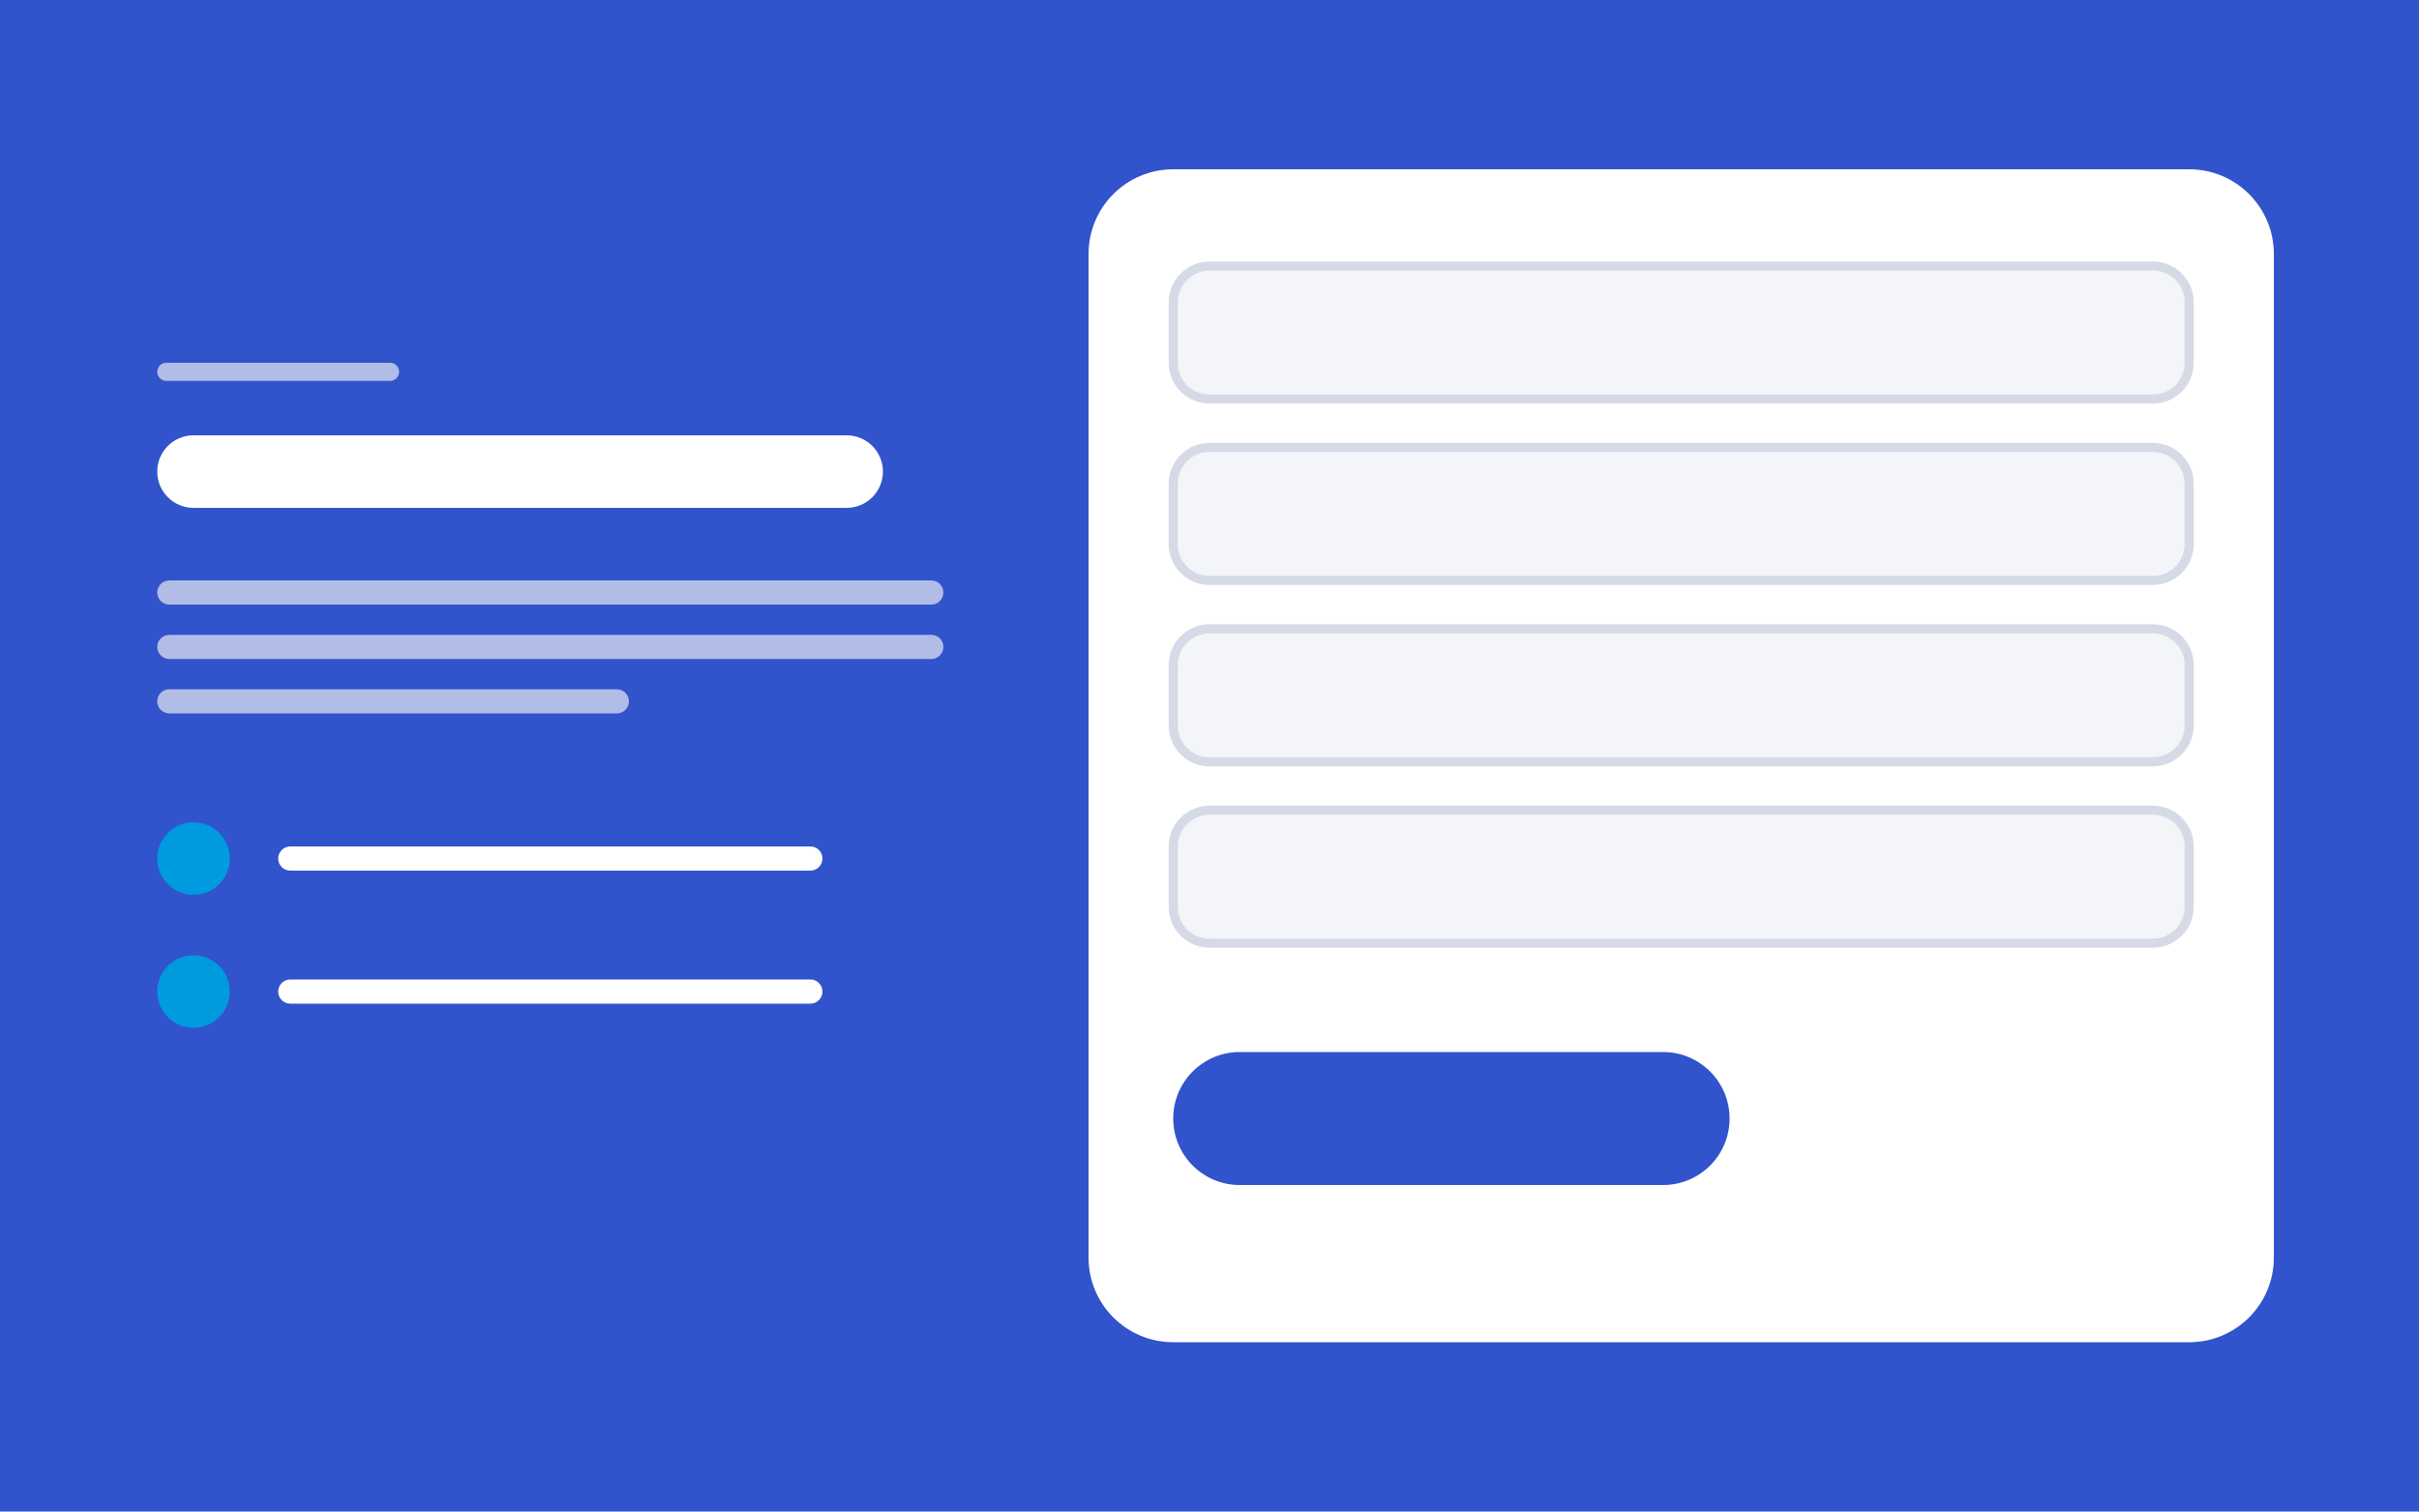
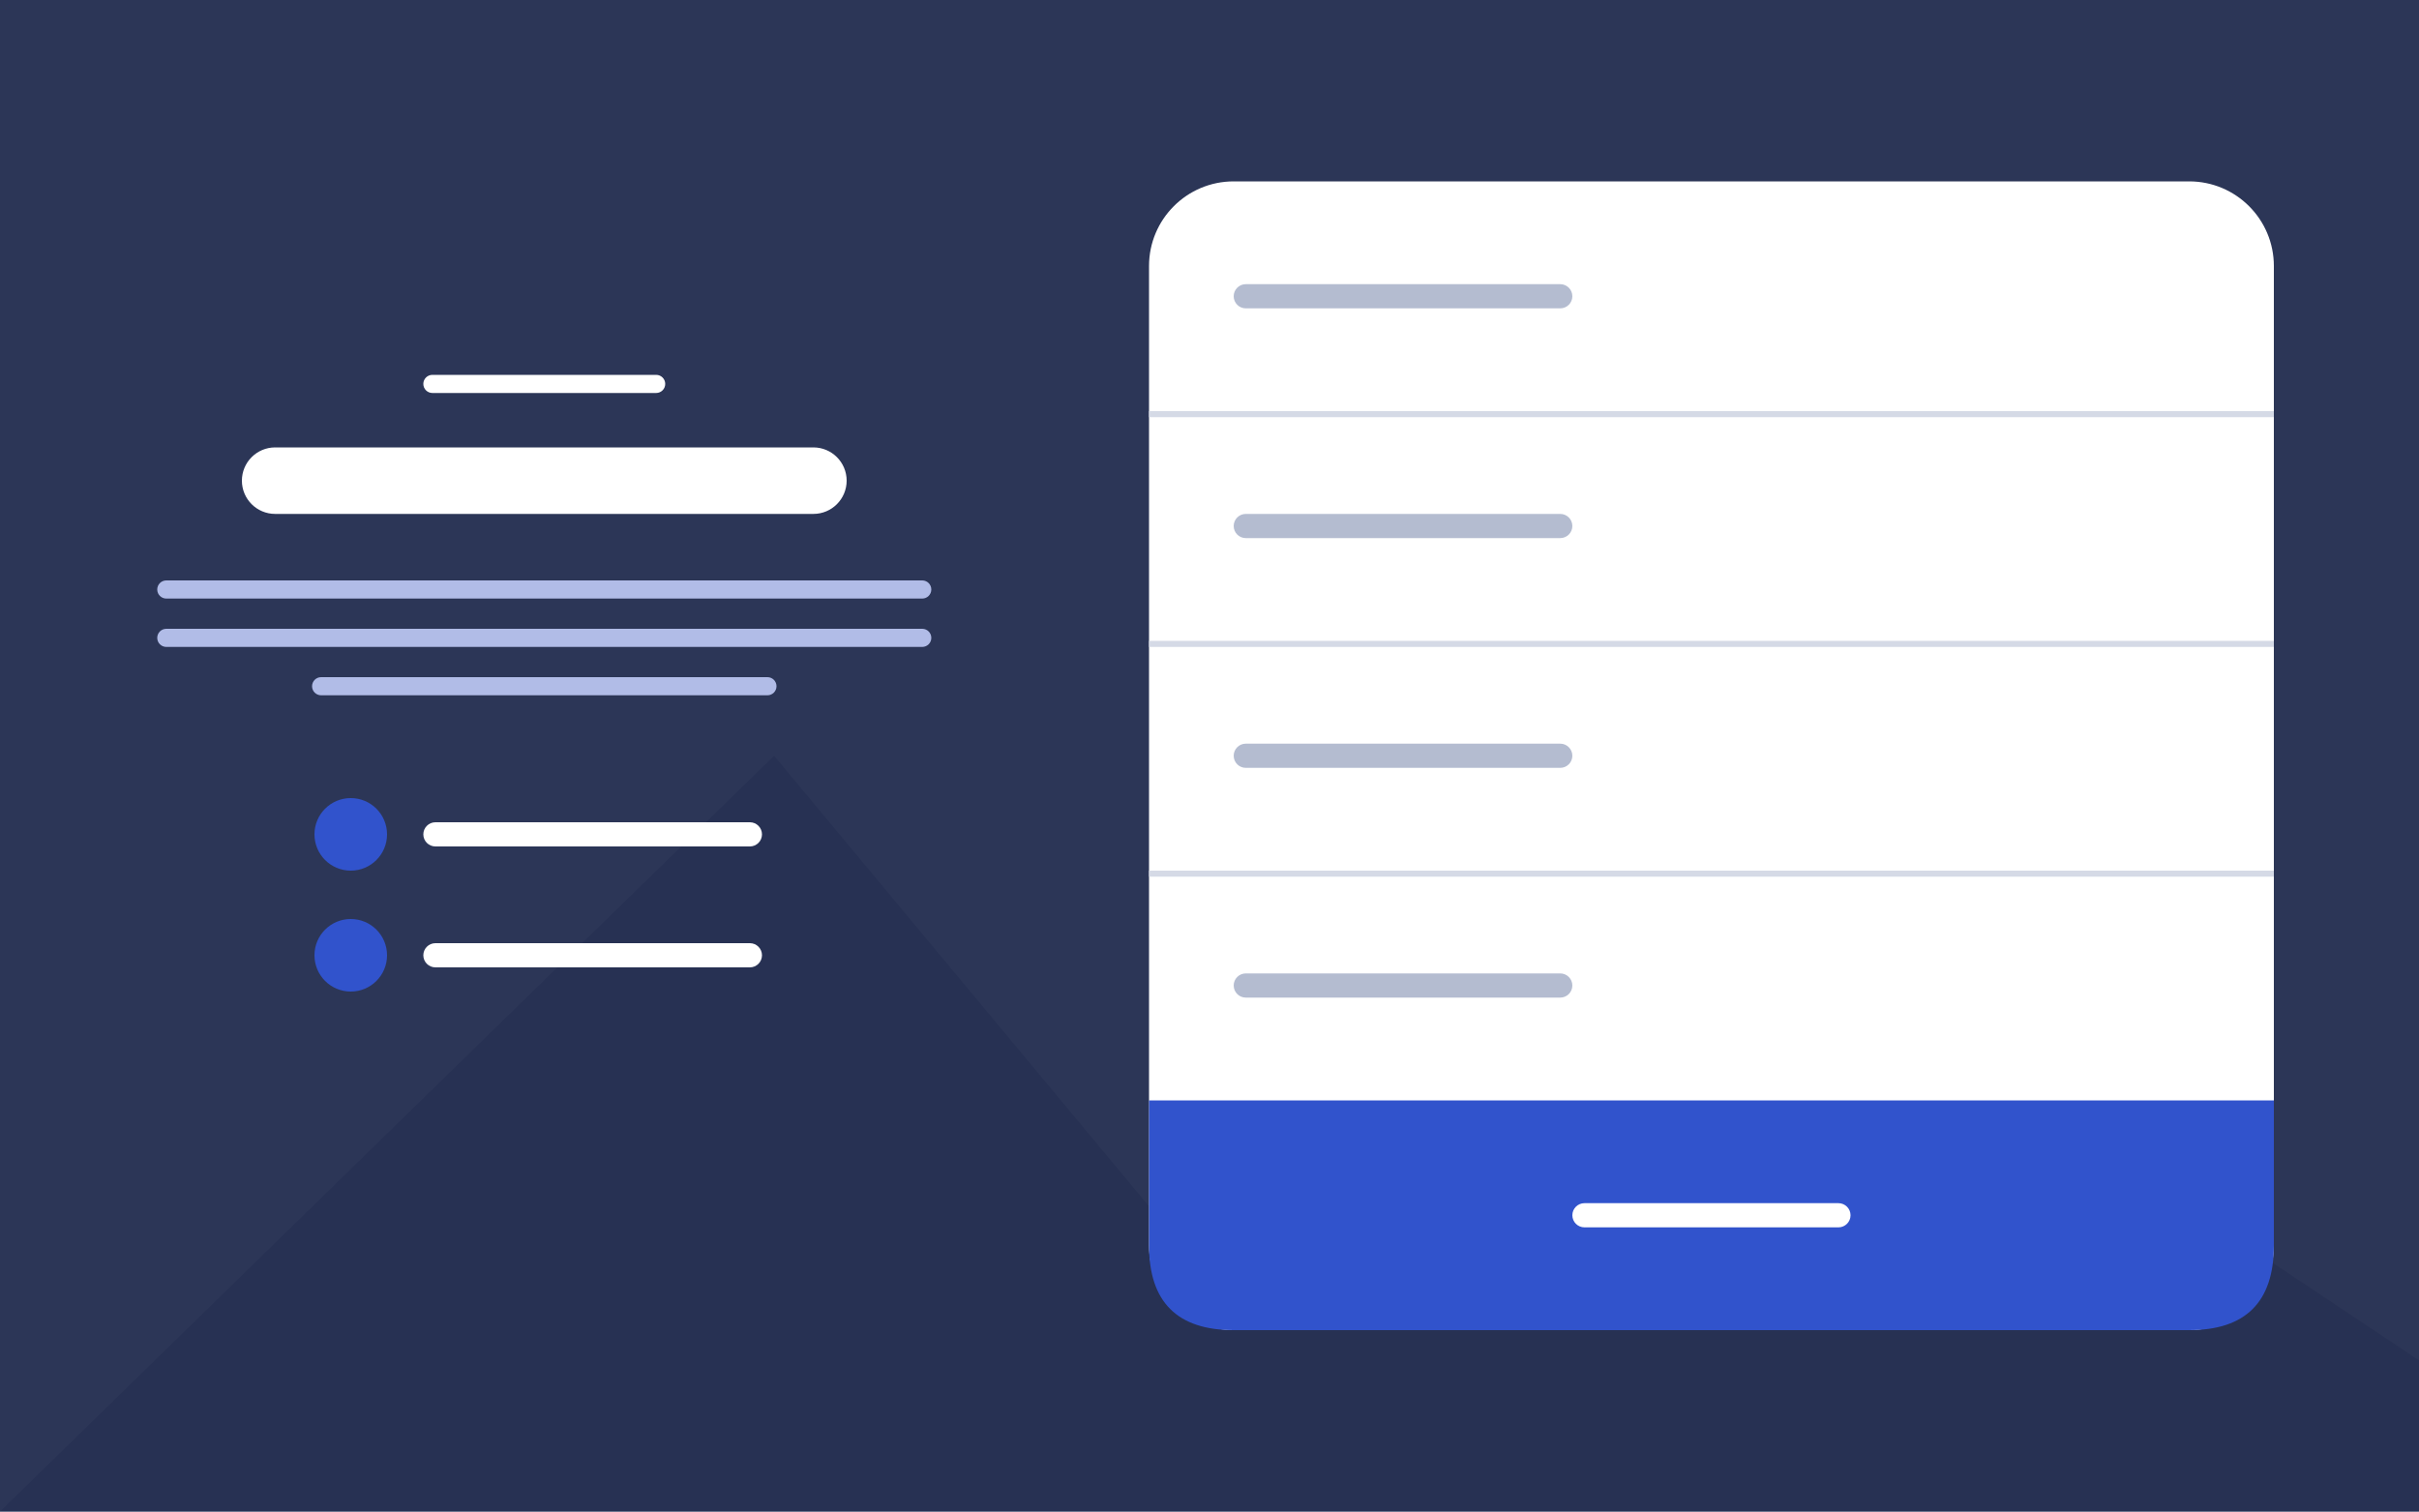
<svg xmlns="http://www.w3.org/2000/svg" viewBox="0 0 400 250" width="400" height="250">
-   <rect width="400" height="250" fill="#3153CC" />
-   <rect x="26" y="60" width="40" height="3" rx="1.5" fill="#B1BCE7" />
-   <rect x="26" y="72" width="120" height="12" rx="6.0" fill="#FFFFFF" />
-   <rect x="26" y="96" width="130" height="4" rx="2.0" fill="#B1BCE7" />
-   <rect x="26" y="105" width="130" height="4" rx="2.0" fill="#B1BCE7" />
-   <rect x="26" y="114" width="78.0" height="4" rx="2.0" fill="#B1BCE7" />
-   <circle cx="32" cy="142" r="6" fill="#009ADF" />
-   <rect x="46" y="140" width="90" height="4" rx="2" fill="#FFFFFF" />
-   <circle cx="32" cy="164" r="6" fill="#009ADF" />
-   <rect x="46" y="162" width="90" height="4" rx="2" fill="#FFFFFF" />
-   <rect x="180" y="28" width="196" height="194" rx="14" fill="#FFFFFF" />
-   <rect x="194" y="44" width="168" height="22" rx="6" fill="#F3F5F8" stroke="#D5DAE6" stroke-width="1.5" />
-   <rect x="194" y="74" width="168" height="22" rx="6" fill="#F3F5F8" stroke="#D5DAE6" stroke-width="1.5" />
-   <rect x="194" y="104" width="168" height="22" rx="6" fill="#F3F5F8" stroke="#D5DAE6" stroke-width="1.5" />
-   <rect x="194" y="134" width="168" height="22" rx="6" fill="#F3F5F8" stroke="#D5DAE6" stroke-width="1.5" />
-   <rect x="194" y="174" width="92" height="22" rx="11.0" fill="#3153CC" />
+   <rect width="400" height="250" fill="#0F193D" />
+   <clipPath id="c1">
+     <rect x="0" y="0" width="400" height="250" rx="0" />
+   </clipPath>
+   <g clip-path="url(#c1)">
+     <rect x="0" y="0" width="400" height="250" rx="0" fill="#D9DEEA" />
+     <circle cx="288.0" cy="75.0" r="22.5" fill="#EEF1F7" />
+     <path d="M0 250 L128.0 125.0 L232 250 Z" fill="#B4BCD0" />
+     <path d="M152.0 250 L280.0 145.0 L400 225.0 L400 250 Z" fill="#B4BCD0" />
+   </g>
+   <rect width="400" height="250" fill="#0F193D" fill-opacity="0.85" />
+   <rect x="70" y="62" width="40" height="3" rx="1.5" fill="#FFFFFF" />
+   <rect x="40" y="74" width="100" height="11" rx="5.5" fill="#FFFFFF" />
+   <rect x="26.0" y="96" width="128" height="3" rx="1.5" fill="#B1BCE7" />
+   <rect x="26.0" y="104" width="128" height="3" rx="1.5" fill="#B1BCE7" />
+   <rect x="51.6" y="112" width="76.8" height="3" rx="1.5" fill="#B1BCE7" />
+   <circle cx="58" cy="138" r="6" fill="#3153CC" />
+   <rect x="70" y="136" width="56" height="4" rx="2" fill="#FFFFFF" />
+   <circle cx="58" cy="158" r="6" fill="#3153CC" />
+   <rect x="70" y="156" width="56" height="4" rx="2" fill="#FFFFFF" />
+   <rect x="190" y="30" width="186" height="190" rx="14" fill="#FFFFFF" />
+   <rect x="204" y="47" width="56" height="4" rx="2" fill="#B4BCD0" />
+   <rect x="190" y="68" width="186" height="1" rx="0" fill="#D5DAE6" />
+   <rect x="204" y="85" width="56" height="4" rx="2" fill="#B4BCD0" />
+   <rect x="190" y="106" width="186" height="1" rx="0" fill="#D5DAE6" />
+   <rect x="204" y="123" width="56" height="4" rx="2" fill="#B4BCD0" />
+   <rect x="190" y="144" width="186" height="1" rx="0" fill="#D5DAE6" />
+   <rect x="204" y="161" width="56" height="4" rx="2" fill="#B4BCD0" />
+   <path d="M190 182 H376 V206 Q376 220 362 220 H204 Q190 220 190 206 Z" fill="#3153CC" />
+   <rect x="260" y="199" width="46" height="4" rx="2" fill="#FFFFFF" />
</svg>
